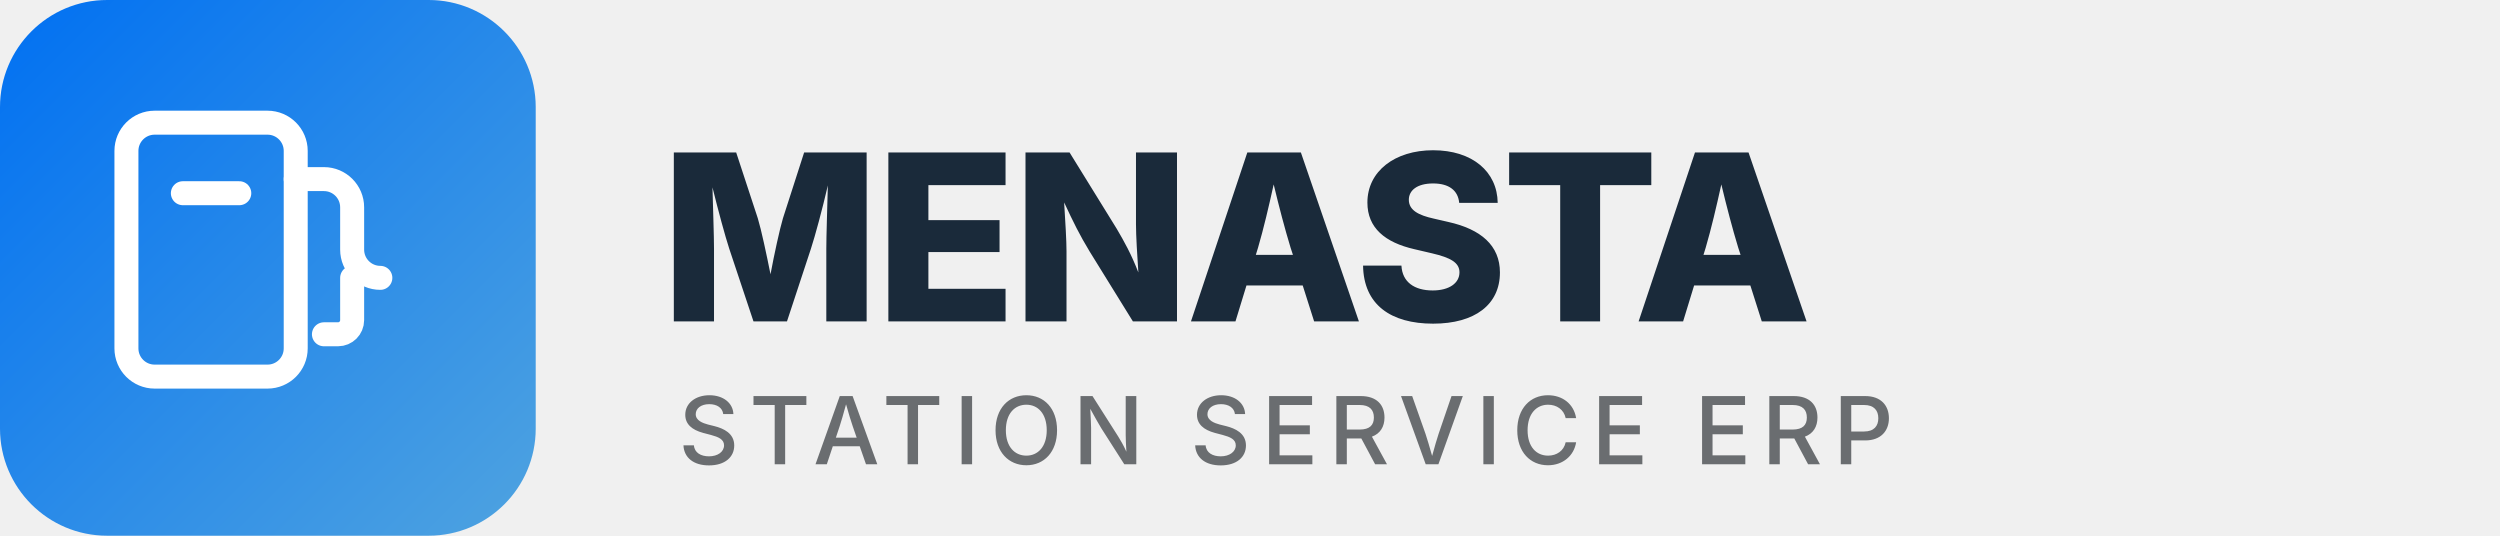
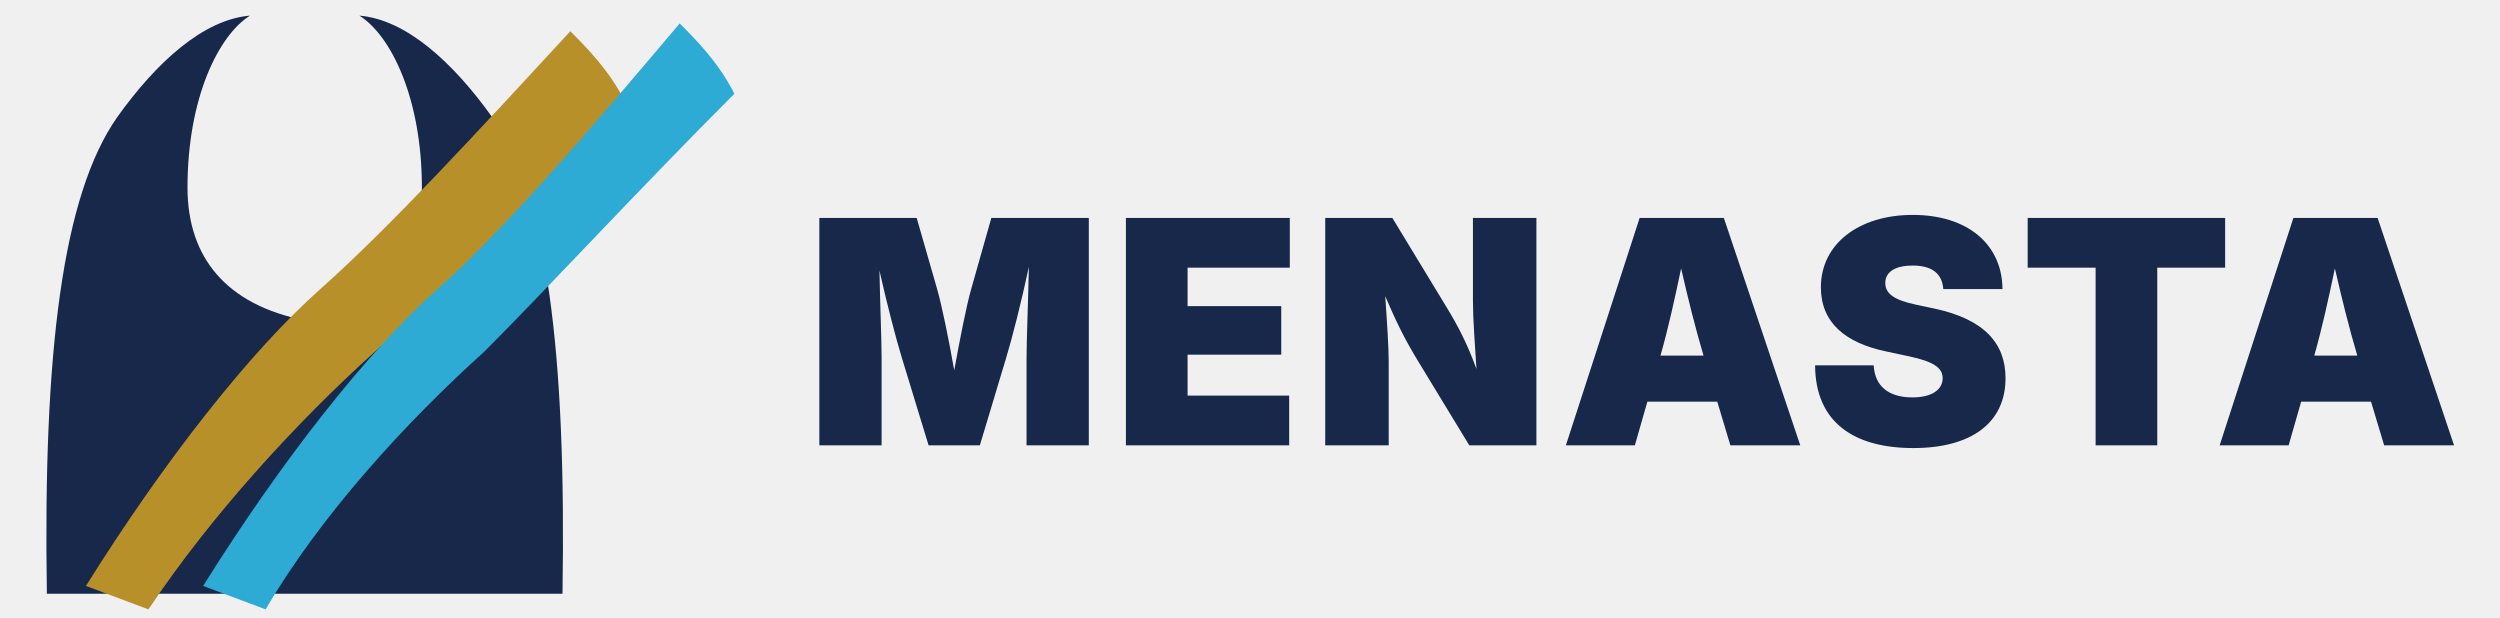
- <svg xmlns="http://www.w3.org/2000/svg" viewBox="0 0 280 60" width="280" height="60">
-   <defs>
-     <linearGradient id="logoGrad" x1="0%" y1="0%" x2="100%" y2="100%">
-       <stop offset="0%" style="stop-color:#0070f2" />
-       <stop offset="100%" style="stop-color:#4fa3e0" />
-     </linearGradient>
-   </defs>
-   <rect x="0" y="0" width="60" height="60" rx="12" fill="url(#logoGrad)" />
-   <g transform="translate(11, 9) scale(1.58)" stroke="#fff" stroke-width="1.7" stroke-linecap="round" stroke-linejoin="round" fill="none">
-     <rect x="2" y="3" width="12" height="18" rx="2" />
-     <path d="M14 7h2a2 2 0 0 1 2 2v3a2 2 0 0 0 2 2h0" />
-     <path d="M18 14v3a1 1 0 0 1-1 1h-1" />
-     <path d="M6 8h4" />
-   </g>
-   <text x="74" y="36" font-family="Inter,system-ui,sans-serif" font-size="26" font-weight="800" letter-spacing="-0.5" fill="#1a2a3a">MENASTA</text>
-   <text x="76" y="52" font-family="Inter,system-ui,sans-serif" font-size="10.5" font-weight="500" letter-spacing="1.2" fill="#6a6d70">STATION SERVICE ERP</text>
+ <svg xmlns="http://www.w3.org/2000/svg" viewBox="0 0 640 158" width="640" height="158">
+   <path fill="#17284a" d="     M 12,152     C 11,90  16,50  30,30     C 40,16  52,5   64,4     C 56,9   48,25  48,48     C 48,66  58,78  78,82     C 98,78 108,66 108,48     C 108,25 100,9  92,4     C 104,5  116,16 126,30     C 140,50 145,90 144,152     Z   " />
+   <path fill="#b8902a" d="     M 22,150     C 42,118  64,90   82,74     C 100,58  122,34  146,8     C 150,12  156,18  160,26     C 136,50  112,76  96,90     C 76,108  54,132  38,156     Z   " />
+   <path fill="#2dabd4" d="     M 52,150     C 72,118  94,90  112,74     C 130,58  152,32  174,6     C 178,10  184,16  188,24     C 164,48  140,74  124,90     C 104,108  82,132  68,156     Z   " />
+   <text x="206" y="114" font-family="'Inter','Helvetica Neue','Arial Black',Arial,sans-serif" font-size="80" font-weight="900" letter-spacing="2" fill="#17284a">MENASTA</text>
</svg>
